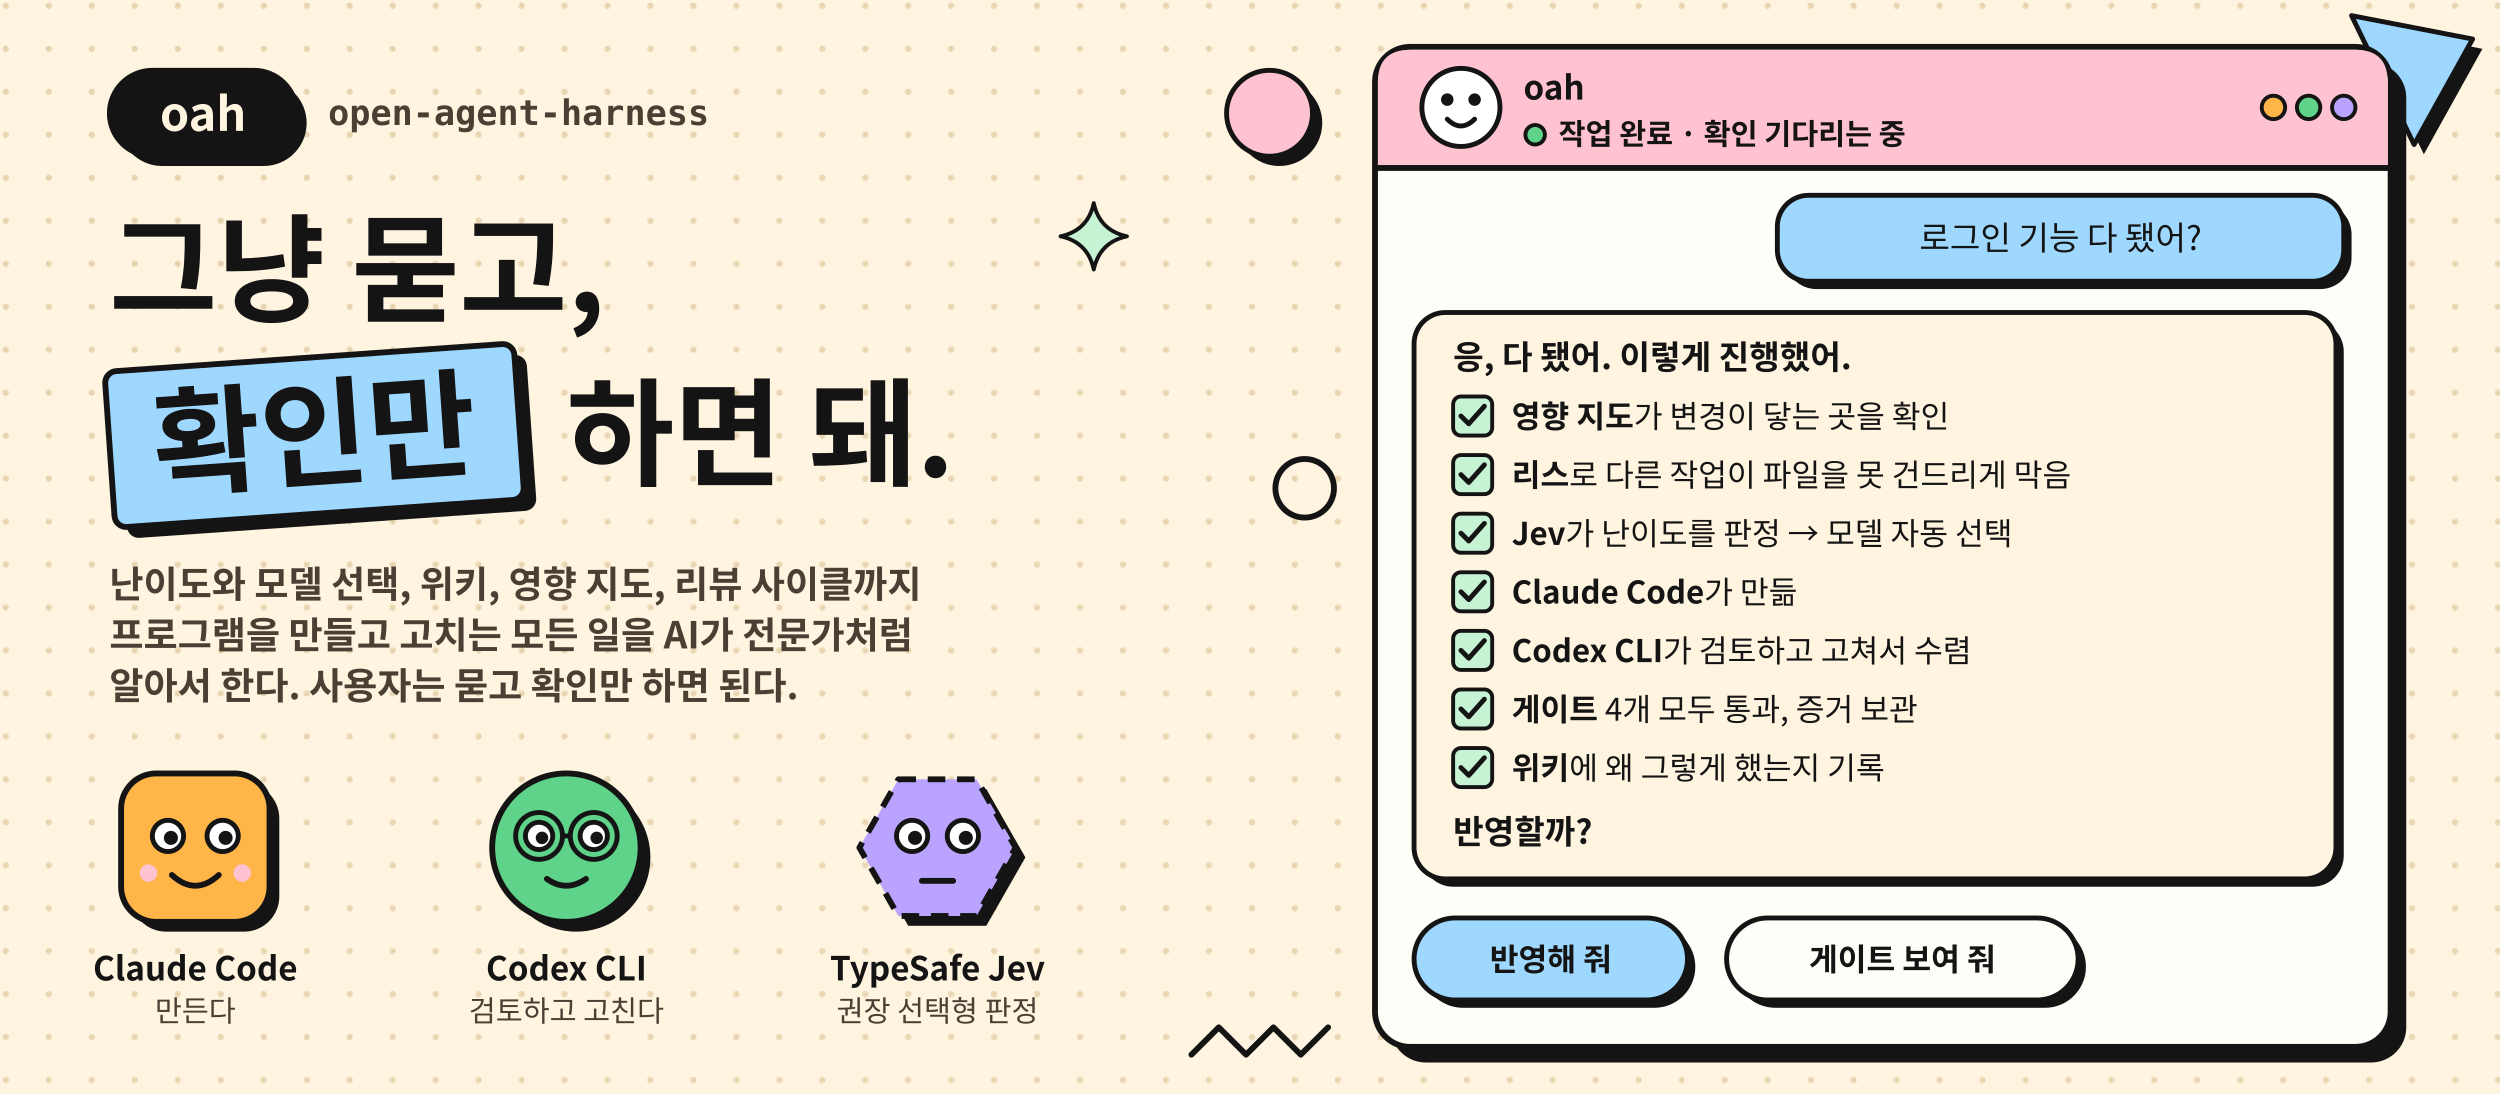
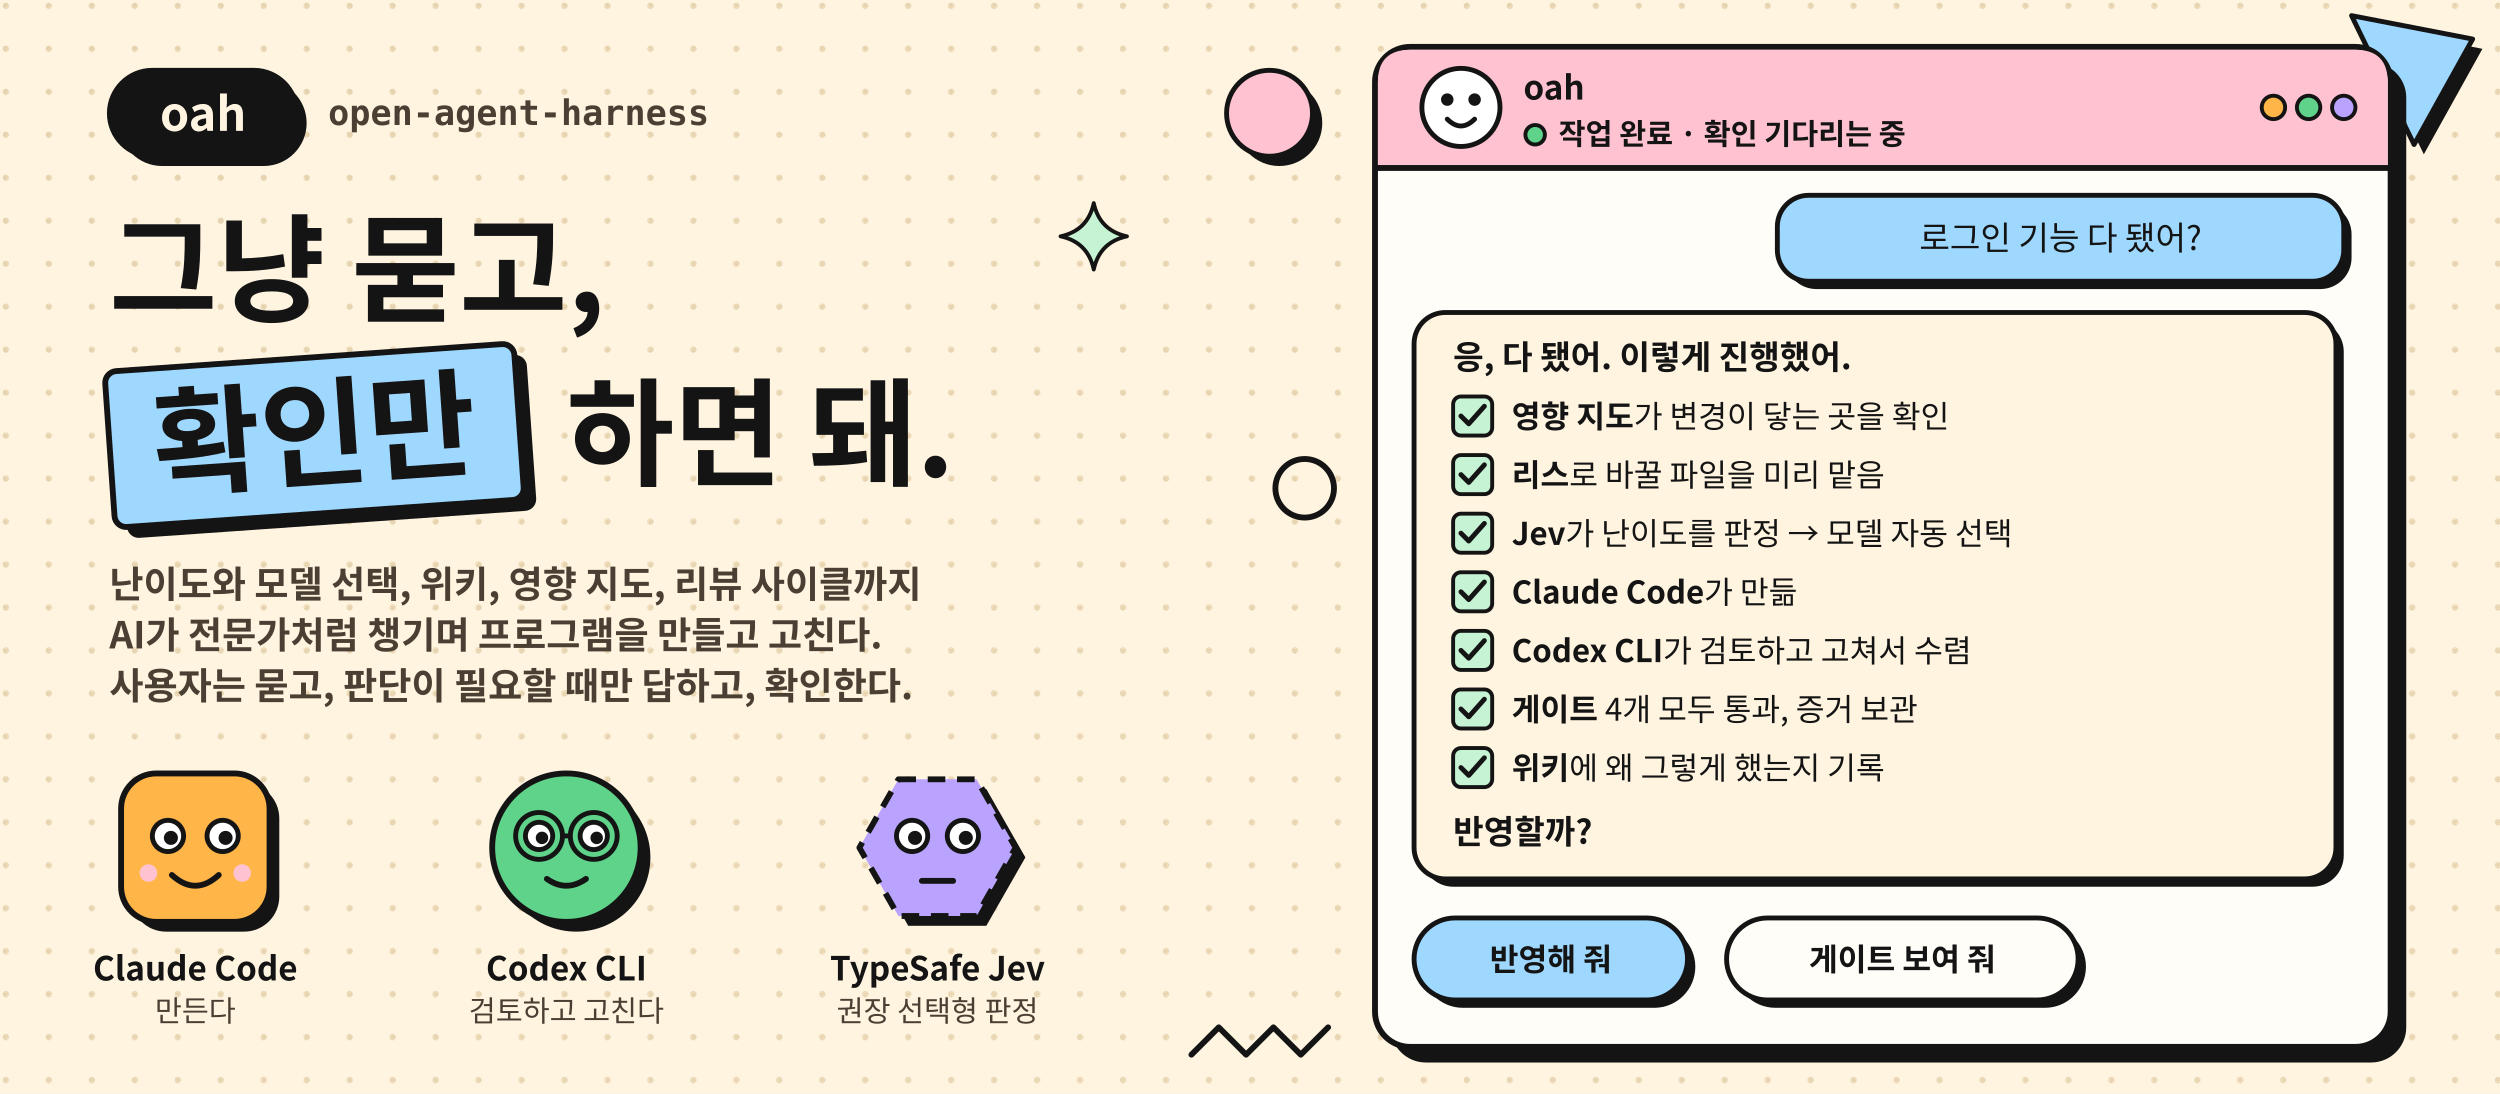
<svg xmlns="http://www.w3.org/2000/svg" viewBox="0 0 1280 560" role="img" aria-labelledby="banner-ko-light-title banner-ko-light-desc" id="banner-ko-light-root">
  <defs>
    <style>#banner-ko-light-root { font-family: "Apple SD Gothic Neo", "Malgun Gothic", "Noto Sans KR", "Noto Sans CJK KR", system-ui, -apple-system, "Segoe UI", sans-serif; color: #141414; }
      #banner-ko-light-root .diagram-container { width: 100%; overflow-x: auto; }
      #banner-ko-light-root .display { font-family: "Apple SD Gothic Neo", "Malgun Gothic", "Noto Sans KR", "Noto Sans CJK KR", "Arial Black", "Segoe UI Black", system-ui, -apple-system, "Segoe UI", sans-serif; font-size: 60px; font-weight: 800; }
      #banner-ko-light-root .brand { font-family: "Apple SD Gothic Neo", "Malgun Gothic", "Noto Sans KR", "Noto Sans CJK KR", "Arial Black", "Segoe UI Black", system-ui, -apple-system, "Segoe UI", sans-serif; font-size: 24px; font-weight: 800; }
      #banner-ko-light-root .mono { font-family: ui-monospace, "SFMono-Regular", Consolas, monospace; font-size: 18px; font-weight: 600; }
      #banner-ko-light-root .tag { font-size: 19px; font-weight: 600; }
      #banner-ko-light-root .name { font-size: 17px; font-weight: 800; }
      #banner-ko-light-root .role { font-size: 15px; font-weight: 500; }
      #banner-ko-light-root .status { font-size: 15px; font-weight: 600; }
      #banner-ko-light-root .msg { font-size: 17px; font-weight: 500; }
      #banner-ko-light-root .strong { font-size: 17px; font-weight: 800; }
      #banner-ko-light-root .check { font-size: 16px; font-weight: 500; }
      #banner-ko-light-root .check-label { font-weight: 800; }
      #banner-ko-light-root .chip { font-size: 16px; font-weight: 700; }
      @media print {
#banner-ko-light-root .diagram-container { overflow-x: visible; }
}</style>
    <pattern id="banner-ko-light-dots" width="22" height="22" patternUnits="userSpaceOnUse">
      <circle cx="3" cy="3" r="1.6" fill="#e6d3b0" />
    </pattern>
  </defs>
  <rect x="0" y="0" width="1280" height="560" fill="#fff4e0" />
  <rect x="0" y="0" width="1280" height="560" fill="url(#banner-ko-light-dots)" />
  <circle cx="655" cy="63" r="22" fill="#141414" />
  <circle cx="650" cy="58" r="22" fill="#ffc2d1" stroke="#141414" stroke-width="2.5" />
  <polygon points="1209,13 1271,25 1241,79" fill="#141414" />
  <polygon points="1204,8 1266,20 1236,74" fill="#9fd8ff" stroke="#141414" stroke-width="2.5" stroke-linejoin="round" />
  <circle cx="668" cy="250" r="15" fill="none" stroke="#141414" stroke-width="3" />
  <path d="M610 540 l14 -14 l14 14 l14 -14 l14 14 l14 -14" fill="none" stroke="#141414" stroke-width="3" stroke-linecap="round" stroke-linejoin="round" />
  <path d="M560 104 Q563 118 577 121 Q563 124 560 138 Q557 124 543 121 Q557 118 560 104 Z" fill="#c6f3d3" stroke="#141414" stroke-width="2" stroke-linejoin="round" />
  <rect x="61" y="41" width="96" height="44" rx="22" fill="#141414" />
  <rect x="56" y="36" width="96" height="44" rx="22" fill="#141414" stroke="#141414" stroke-width="2.5" />
  <text x="104" y="67" class="brand" text-anchor="middle" fill="#fff4e0">oah</text>
  <text x="168" y="64" class="mono" text-anchor="start" fill="#4a3f33">open-agent-harness</text>
  <text x="56" y="160" class="display" text-anchor="start" fill="#141414">그냥 묻고,</text>
  <g transform="rotate(-4 161 223)">
    <rect x="62" y="189" width="210" height="80" rx="6" fill="#141414" />
    <rect x="56" y="183" width="210" height="80" rx="6" fill="#9fd8ff" stroke="#141414" stroke-width="3" />
    <text x="161" y="244" class="display" text-anchor="middle" fill="#141414">확인만</text>
  </g>
  <text x="290" y="244" class="display" text-anchor="start" fill="#141414"> 하면 돼.</text>
  <text x="56" y="306" class="tag" text-anchor="start" fill="#4a3f33">난이도와 모델 선택, 위키, 영향 지도, 리뷰 사이클까지</text>
-   <text x="56" y="332" class="tag" text-anchor="start" fill="#4a3f33">프로그램을 만들고 고치는 모든 일을 AI가 전문가처럼</text>
-   <text x="56" y="358" class="tag" text-anchor="start" fill="#4a3f33">알아서 한다. 사용자는 묻고 확인만 하면 된다.</text>
+   <text x="56" y="332" class="tag" text-anchor="start" fill="#4a3f33">AI가 전문가처럼 챙기며 프로그램을 만들고 고친다.</text>
+   <text x="56" y="358" class="tag" text-anchor="start" fill="#4a3f33">사용자는 묻고, 판단이 필요할 때만 답하고, 확인한다.</text>
  <rect x="67" y="401" width="76" height="76" rx="18" fill="#141414" />
  <rect x="62" y="396" width="76" height="76" rx="18" fill="#ffb547" stroke="#141414" stroke-width="3" />
  <circle cx="86" cy="428" r="8" fill="#ffffff" stroke="#141414" stroke-width="2.5" />
  <circle cx="87.5" cy="429" r="3.6" fill="#141414" />
  <circle cx="114" cy="428" r="8" fill="#ffffff" stroke="#141414" stroke-width="2.5" />
  <circle cx="115.5" cy="429" r="3.6" fill="#141414" />
  <circle cx="76" cy="447" r="4.5" fill="#ffc2d1" />
  <circle cx="124" cy="447" r="4.5" fill="#ffc2d1" />
  <path d="M88 448 Q100 459 112 448" fill="none" stroke="#141414" stroke-width="3" stroke-linecap="round" />
  <circle cx="295" cy="439" r="38" fill="#141414" />
  <circle cx="290" cy="434" r="38" fill="#5fd38a" stroke="#141414" stroke-width="3" />
  <circle cx="276" cy="428" r="7" fill="#ffffff" stroke="#141414" stroke-width="2.5" />
  <circle cx="277.5" cy="429" r="3.2" fill="#141414" />
  <circle cx="304" cy="428" r="7" fill="#ffffff" stroke="#141414" stroke-width="2.5" />
  <circle cx="305.5" cy="429" r="3.2" fill="#141414" />
  <circle cx="276" cy="428" r="12" fill="none" stroke="#141414" stroke-width="2.5" />
  <circle cx="304" cy="428" r="12" fill="none" stroke="#141414" stroke-width="2.5" />
  <line x1="288" y1="428" x2="292" y2="428" stroke="#141414" stroke-width="2.5" />
  <path d="M280 450 Q290 457 300 450" fill="none" stroke="#141414" stroke-width="3" stroke-linecap="round" />
  <polygon points="465,404 505,404 525,439 505,474 465,474 445,439" fill="#141414" />
  <polygon points="460,399 500,399 520,434 500,469 460,469 440,434" fill="#b9a3ff" stroke="#141414" stroke-width="3" stroke-dasharray="9 6" stroke-linejoin="round" />
  <circle cx="467" cy="428" r="8" fill="#ffffff" stroke="#141414" stroke-width="2.5" />
  <circle cx="468.5" cy="429" r="3.6" fill="#141414" />
  <circle cx="493" cy="428" r="8" fill="#ffffff" stroke="#141414" stroke-width="2.5" />
  <circle cx="494.5" cy="429" r="3.6" fill="#141414" />
  <line x1="472" y1="451" x2="488" y2="451" stroke="#141414" stroke-width="3" stroke-linecap="round" />
  <text x="100" y="502" class="name" text-anchor="middle" fill="#141414">Claude Code</text>
  <text x="100" y="523" class="role" text-anchor="middle" fill="#4a3f33">만든다</text>
  <text x="290" y="502" class="name" text-anchor="middle" fill="#141414">Codex CLI</text>
  <text x="290" y="523" class="role" text-anchor="middle" fill="#4a3f33">검토하고 고친다</text>
  <text x="480" y="502" class="name" text-anchor="middle" fill="#141414">TypeSafe Jev</text>
  <text x="480" y="523" class="role" text-anchor="middle" fill="#4a3f33">권장 선택형 판정</text>
  <rect x="712" y="32" width="520" height="512" rx="18" fill="#141414" />
  <rect x="704" y="24" width="520" height="512" rx="18" fill="#fffdf8" stroke="#141414" stroke-width="3" />
  <path d="M705.5 42 Q705.5 25.5 722 25.5 L1206 25.5 Q1222.5 25.5 1222.5 42 L1222.5 86 L705.5 86 Z" fill="#ffc2d1" />
  <line x1="704" y1="86" x2="1224" y2="86" stroke="#141414" stroke-width="3" />
  <circle cx="748" cy="55" r="20" fill="#ffffff" stroke="#141414" stroke-width="2.5" />
  <circle cx="741" cy="51" r="3.2" fill="#141414" />
  <circle cx="755" cy="51" r="3.2" fill="#141414" />
  <path d="M741 61 Q748 68 755 61" fill="none" stroke="#141414" stroke-width="2.5" stroke-linecap="round" />
  <text x="780" y="51" class="name" text-anchor="start" fill="#141414">oah</text>
  <circle cx="786" cy="69" r="5" fill="#5fd38a" stroke="#141414" stroke-width="2" />
  <text x="798" y="74" class="status" text-anchor="start" fill="#141414">작업 완료 · 확인 기다리는 중</text>
  <circle cx="1164" cy="55" r="6" fill="#ffb547" stroke="#141414" stroke-width="2" />
  <circle cx="1182" cy="55" r="6" fill="#5fd38a" stroke="#141414" stroke-width="2" />
  <circle cx="1200" cy="55" r="6" fill="#b9a3ff" stroke="#141414" stroke-width="2" />
  <rect x="914" y="104" width="290" height="44" rx="16" fill="#141414" />
  <rect x="910" y="100" width="290" height="44" rx="16" fill="#9fd8ff" stroke="#141414" stroke-width="2.5" />
  <text x="1055" y="128" class="msg" text-anchor="middle" fill="#141414">로그인 기능 다 됐어?</text>
  <rect x="728" y="164" width="472" height="290" rx="16" fill="#141414" />
  <rect x="724" y="160" width="472" height="290" rx="16" fill="#fff4e0" stroke="#141414" stroke-width="2.5" />
  <text x="744" y="189" class="strong" text-anchor="start" fill="#141414">응, 다 됐어. 이렇게 진행했어.</text>
  <rect x="744" y="203" width="20" height="20" rx="4" fill="#c6f3d3" stroke="#141414" stroke-width="2" />
  <path d="M748 213 l4 4 l8 -9" fill="none" stroke="#141414" stroke-width="2.5" stroke-linecap="round" stroke-linejoin="round" />
  <text x="774" y="219" class="check" text-anchor="start" fill="#141414">
    <tspan class="check-label">영향 지도</tspan>가 변경이 닿는 곳을 확인</text>
  <rect x="744" y="233" width="20" height="20" rx="4" fill="#c6f3d3" stroke="#141414" stroke-width="2" />
  <path d="M748 243 l4 4 l8 -9" fill="none" stroke="#141414" stroke-width="2.5" stroke-linecap="round" stroke-linejoin="round" />
  <text x="774" y="249" class="check" text-anchor="start" fill="#141414">
-     <tspan class="check-label">리스</tspan>로 다른 작업이 파일을 못 건드리게 막음</text>
+     <tspan class="check-label">리스</tspan>로 바꿀 파일을 미리 맡음</text>
  <rect x="744" y="263" width="20" height="20" rx="4" fill="#c6f3d3" stroke="#141414" stroke-width="2" />
  <path d="M748 273 l4 4 l8 -9" fill="none" stroke="#141414" stroke-width="2.5" stroke-linecap="round" stroke-linejoin="round" />
  <text x="774" y="279" class="check" text-anchor="start" fill="#141414">
    <tspan class="check-label">Jev</tspan>가 난이도를 판정 → 모델 자동 선택</text>
  <rect x="744" y="293" width="20" height="20" rx="4" fill="#c6f3d3" stroke="#141414" stroke-width="2" />
  <path d="M748 303 l4 4 l8 -9" fill="none" stroke="#141414" stroke-width="2.5" stroke-linecap="round" stroke-linejoin="round" />
  <text x="774" y="309" class="check" text-anchor="start" fill="#141414">
    <tspan class="check-label">Claude Code</tspan>가 만듦</text>
  <rect x="744" y="323" width="20" height="20" rx="4" fill="#c6f3d3" stroke="#141414" stroke-width="2" />
  <path d="M748 333 l4 4 l8 -9" fill="none" stroke="#141414" stroke-width="2.5" stroke-linecap="round" stroke-linejoin="round" />
  <text x="774" y="339" class="check" text-anchor="start" fill="#141414">
    <tspan class="check-label">Codex CLI</tspan>가 검토하고 고쳐서 수렴</text>
  <rect x="744" y="353" width="20" height="20" rx="4" fill="#c6f3d3" stroke="#141414" stroke-width="2" />
  <path d="M748 363 l4 4 l8 -9" fill="none" stroke="#141414" stroke-width="2.5" stroke-linecap="round" stroke-linejoin="round" />
  <text x="774" y="369" class="check" text-anchor="start" fill="#141414">
    <tspan class="check-label">게이트</tspan> 4개 모두 통과, 증거 보관</text>
  <rect x="744" y="383" width="20" height="20" rx="4" fill="#c6f3d3" stroke="#141414" stroke-width="2" />
  <path d="M748 393 l4 4 l8 -9" fill="none" stroke="#141414" stroke-width="2.5" stroke-linecap="round" stroke-linejoin="round" />
  <text x="774" y="399" class="check" text-anchor="start" fill="#141414">
    <tspan class="check-label">위키</tspan>에 왜 그렇게 했는지 기록</text>
  <text x="744" y="432" class="strong" text-anchor="start" fill="#141414">반영할까?</text>
  <rect x="728" y="474" width="140" height="42" rx="21" fill="#141414" />
  <rect x="724" y="470" width="140" height="42" rx="21" fill="#9fd8ff" stroke="#141414" stroke-width="2.5" />
  <text x="794" y="497" class="chip" text-anchor="middle" fill="#141414">반영해 줘</text>
  <rect x="888" y="474" width="180" height="42" rx="21" fill="#141414" />
  <rect x="884" y="470" width="180" height="42" rx="21" fill="#fffdf8" stroke="#141414" stroke-width="2.5" />
  <text x="974" y="497" class="chip" text-anchor="middle" fill="#141414">게이트 보여 줘</text>
</svg>
